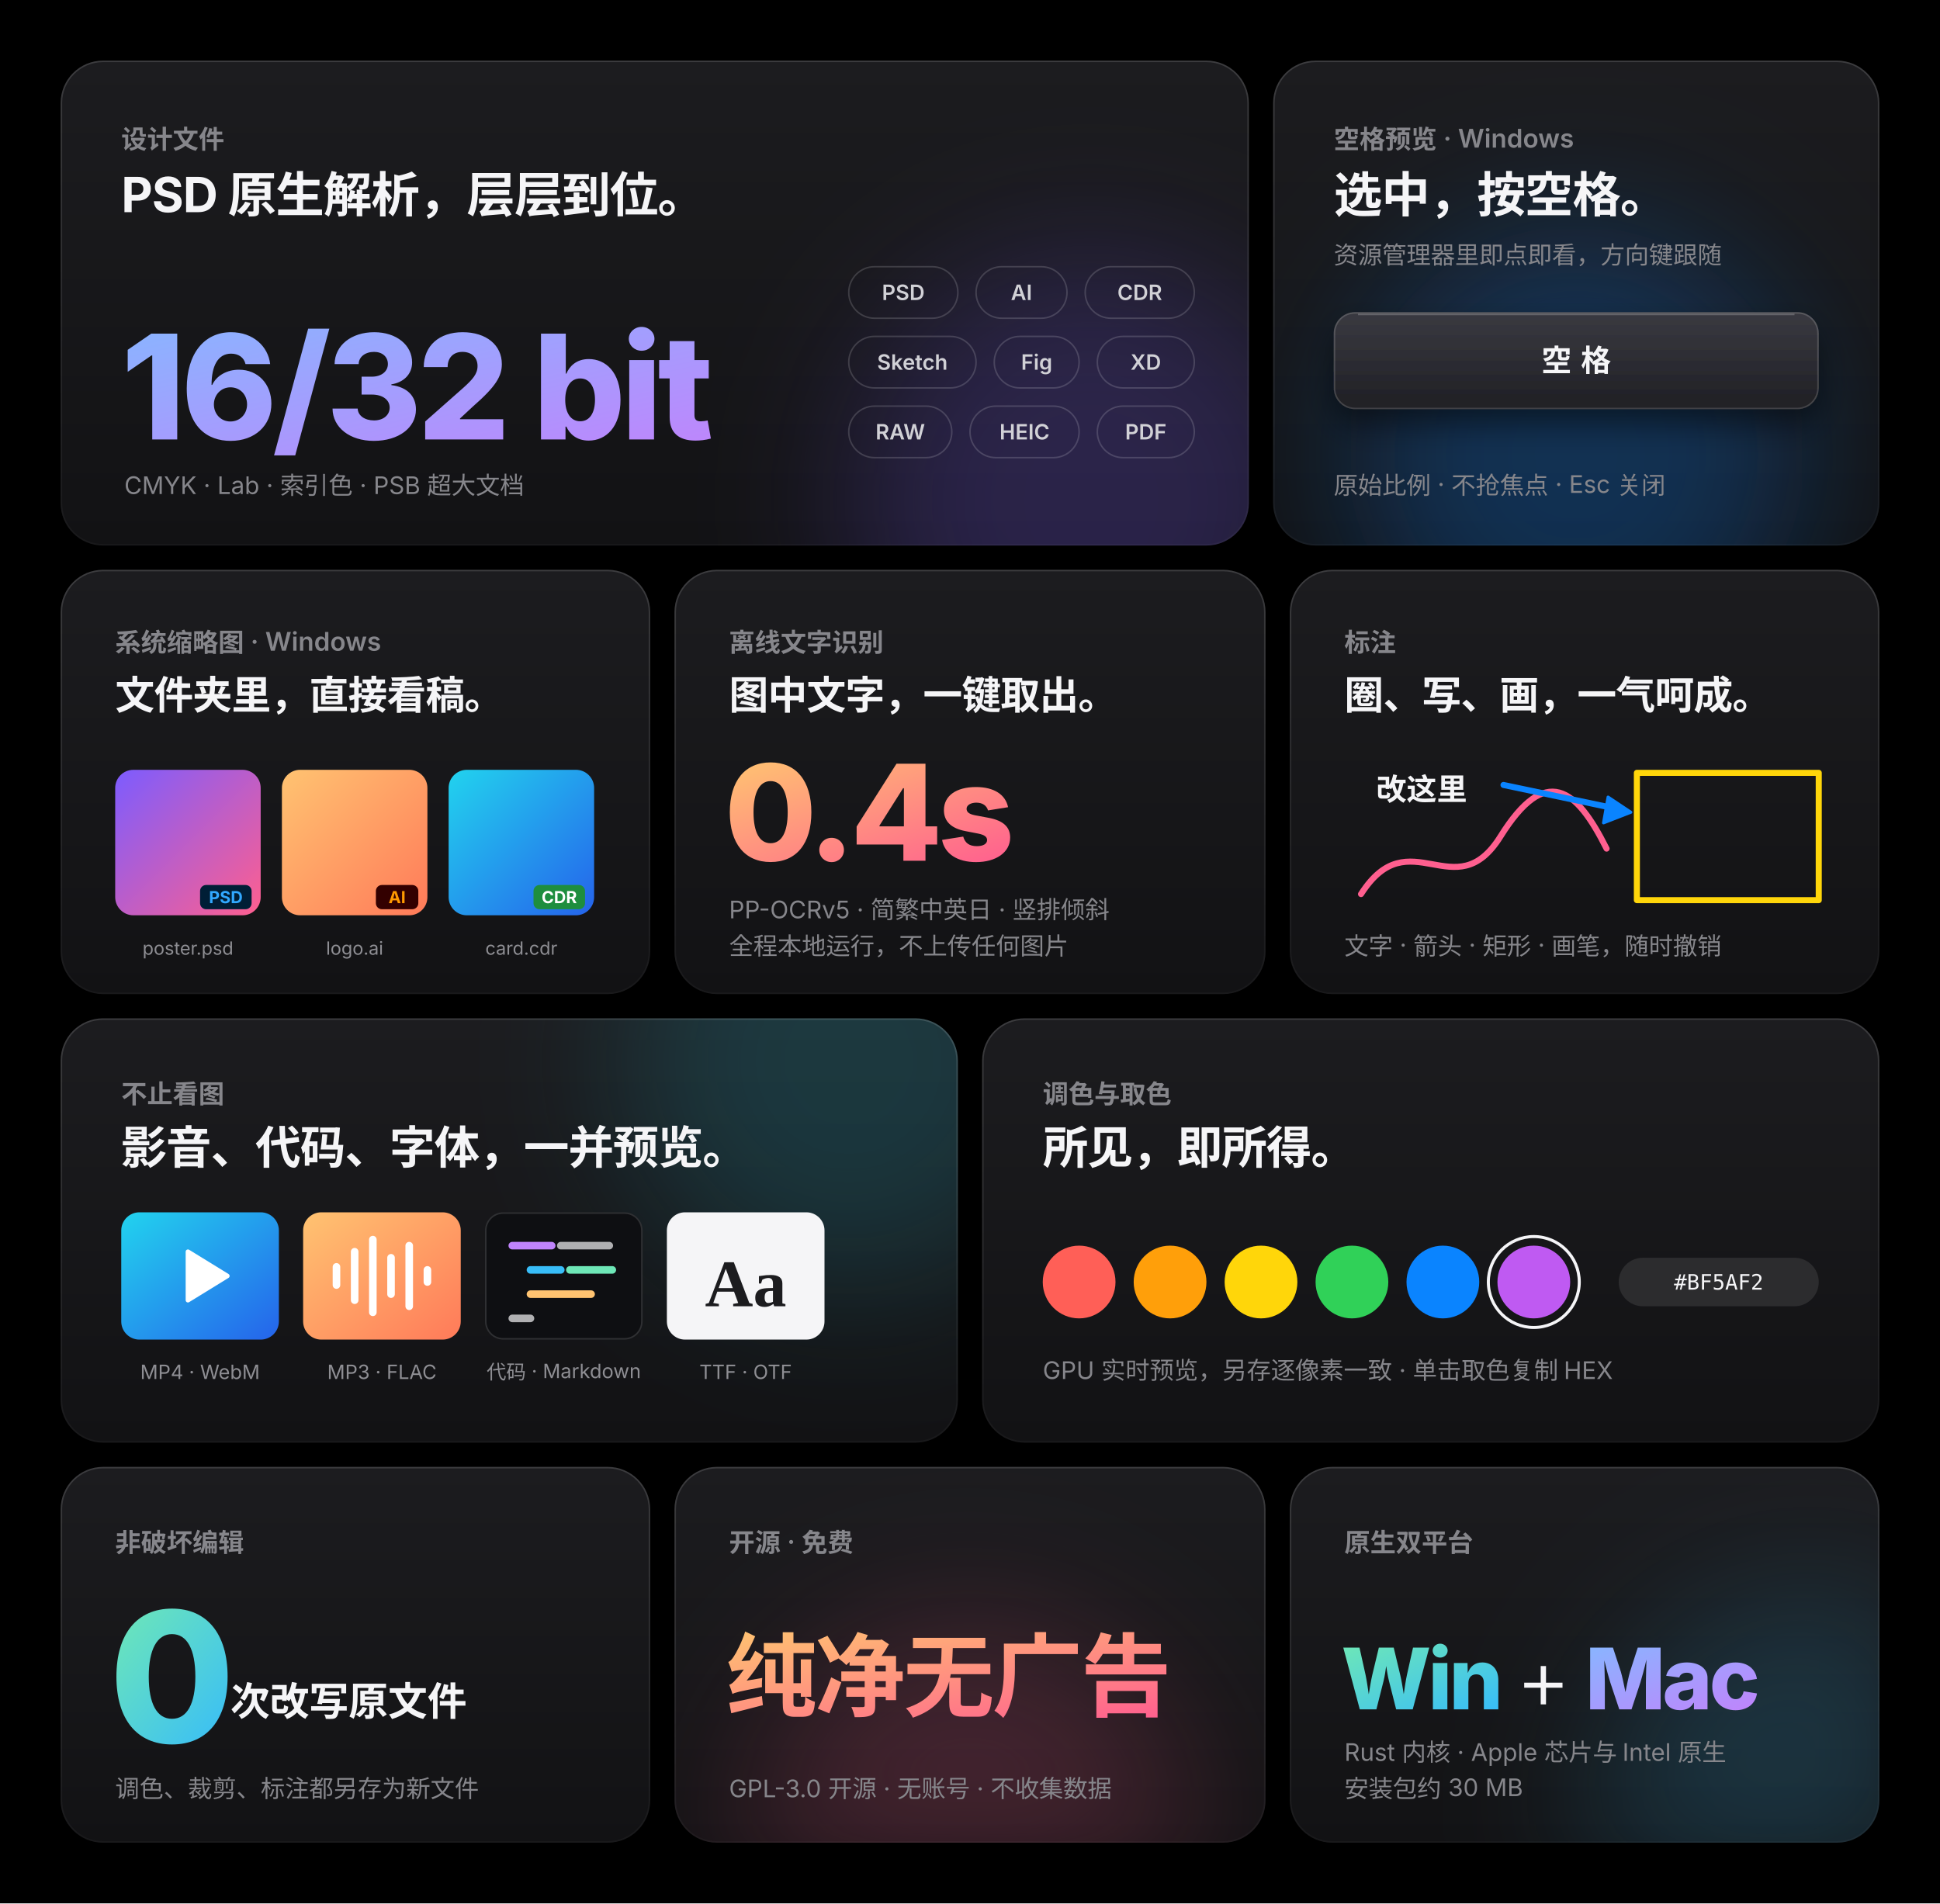
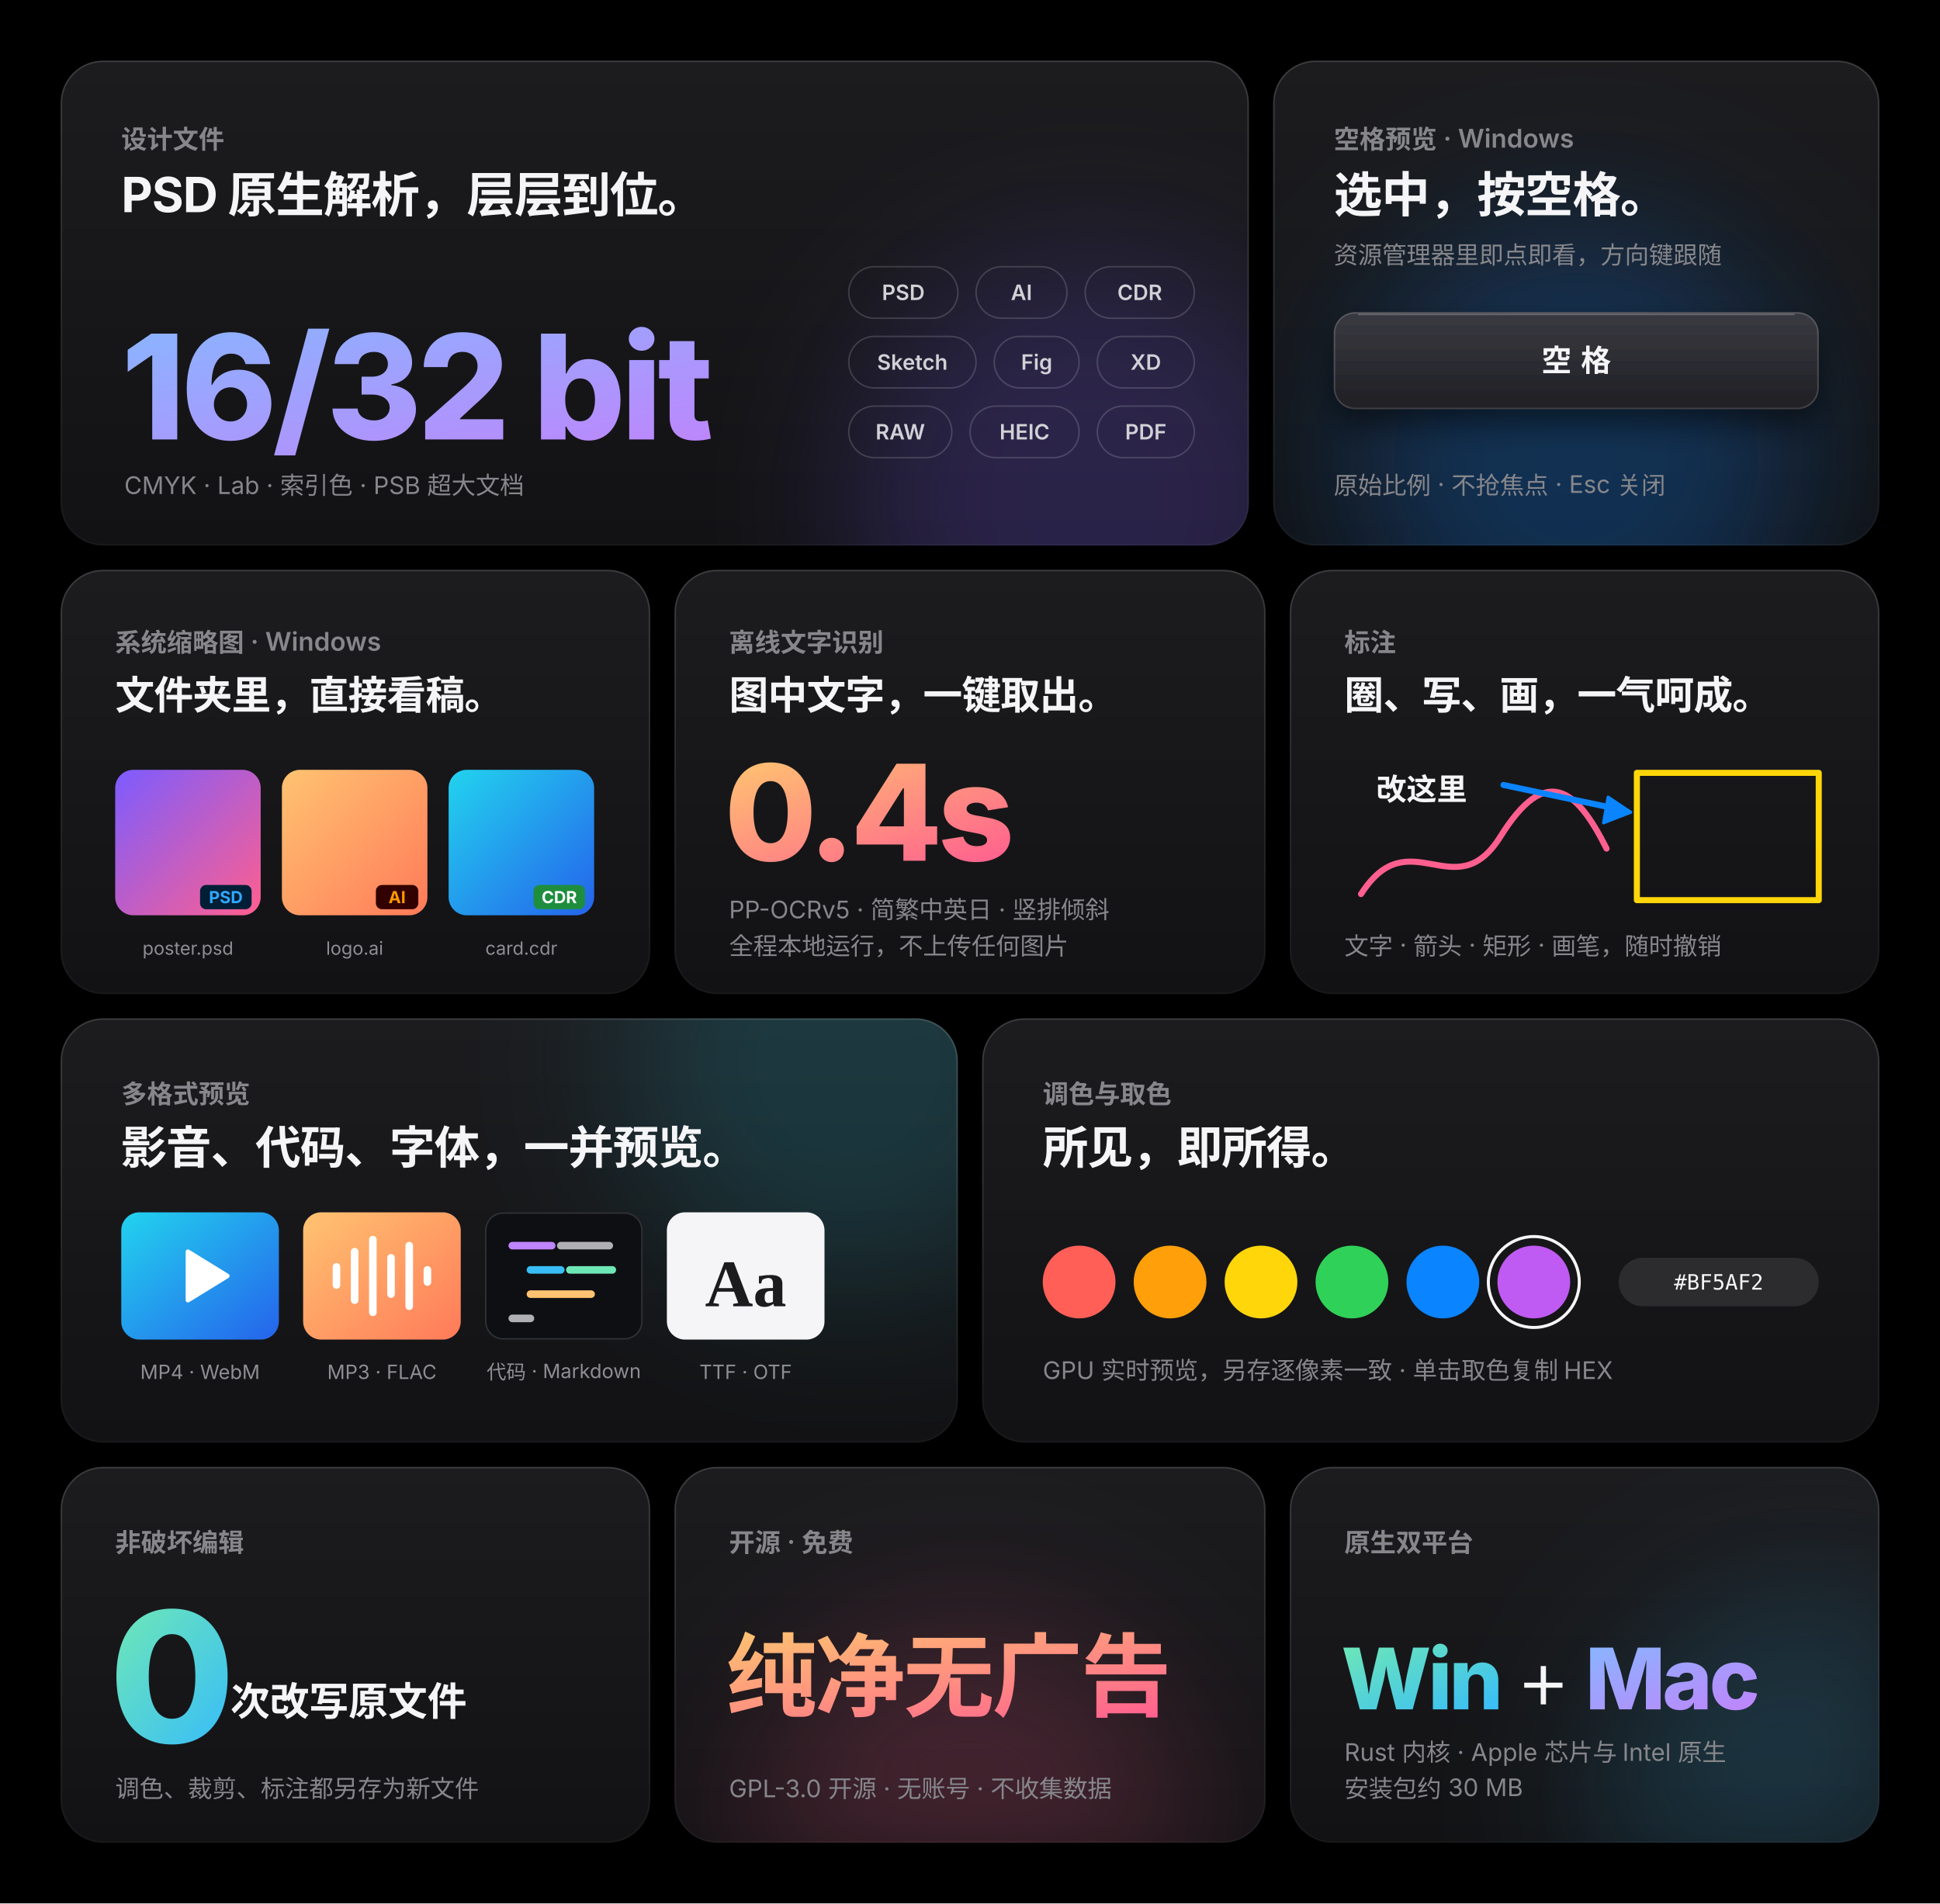
<svg xmlns="http://www.w3.org/2000/svg" overflow="hidden" viewBox="0 0 1280 1256" font-family="-apple-system, 'SF Pro Display', 'Segoe UI Variable Display', 'Segoe UI', 'PingFang SC', 'Microsoft YaHei', sans-serif">
  <defs>
    <linearGradient id="card" x1="0" y1="0" x2="0" y2="1">
      <stop offset="0" stop-color="#1C1C1F" />
      <stop offset="1" stop-color="#121214" />
    </linearGradient>
    <linearGradient id="edge" x1="0" y1="0" x2="0" y2="1">
      <stop offset="0" stop-color="#FFF" stop-opacity="0.14" />
      <stop offset="1" stop-color="#FFF" stop-opacity="0.03" />
    </linearGradient>
    <linearGradient id="violet" x1="0" y1="0" x2="1" y2="1">
      <stop offset="0" stop-color="#8AB4FF" />
      <stop offset="1" stop-color="#C084FC" />
    </linearGradient>
    <linearGradient id="sunset" x1="0" y1="0" x2="1" y2="1">
      <stop offset="0" stop-color="#FFC371" />
      <stop offset="1" stop-color="#FF5F8F" />
    </linearGradient>
    <linearGradient id="mint" x1="0" y1="0" x2="1" y2="1">
      <stop offset="0" stop-color="#6EE7B7" />
      <stop offset="1" stop-color="#38BDF8" />
    </linearGradient>
    <linearGradient id="thumbA" x1="0" y1="0" x2="1" y2="1">
      <stop offset="0" stop-color="#7C5CFF" />
      <stop offset="1" stop-color="#FF5F8F" />
    </linearGradient>
    <linearGradient id="thumbB" x1="0" y1="0" x2="1" y2="1">
      <stop offset="0" stop-color="#FFC371" />
      <stop offset="1" stop-color="#FF7A59" />
    </linearGradient>
    <linearGradient id="thumbC" x1="0" y1="0" x2="1" y2="1">
      <stop offset="0" stop-color="#22D3EE" />
      <stop offset="1" stop-color="#2563EB" />
    </linearGradient>
    <linearGradient id="key" x1="0" y1="0" x2="0" y2="1">
      <stop offset="0" stop-color="#3A3A41" />
      <stop offset="1" stop-color="#1F1F24" />
    </linearGradient>
    <filter id="glow" x="-50%" y="-50%" width="200%" height="200%">
      <feGaussianBlur stdDeviation="50" />
    </filter>
    <filter id="lift" x="-20%" y="-40%" width="140%" height="200%">
      <feGaussianBlur in="SourceAlpha" stdDeviation="10" />
      <feOffset dy="10" />
      <feComponentTransfer>
        <feFuncA type="linear" slope="0.5" />
      </feComponentTransfer>
      <feMerge>
        <feMergeNode />
        <feMergeNode in="SourceGraphic" />
      </feMerge>
    </filter>
    <clipPath id="c1">
      <rect x="40" y="40" width="784" height="320" rx="28" />
    </clipPath>
    <clipPath id="c2">
      <rect x="840" y="40" width="400" height="320" rx="28" />
    </clipPath>
    <clipPath id="c6">
      <rect x="40" y="672" width="592" height="280" rx="28" />
    </clipPath>
    <clipPath id="c9">
      <rect x="445" y="968" width="390" height="248" rx="28" />
    </clipPath>
    <clipPath id="c10">
      <rect x="851" y="968" width="389" height="248" rx="28" />
    </clipPath>
  </defs>
  <rect width="1280" height="1256" fill="#000" />
  <g clip-path="url(#c1)">
    <rect x="40" y="40" width="784" height="320" fill="url(#card)" />
    <circle cx="720" cy="330" r="160" fill="#7C5CFF" opacity="0.22" filter="url(#glow)" />
  </g>
  <rect x="40.5" y="40.5" width="783" height="319" rx="27.5" fill="none" stroke="url(#edge)" />
  <text x="80" y="98" fill="#86868B" font-size="17" font-weight="600">设计文件</text>
  <text x="80" y="140" fill="#F5F5F7" font-size="32" font-weight="700" letter-spacing="-0.5">PSD 原生解析，层层到位。</text>
  <text x="80" y="290" fill="url(#violet)" font-size="96" font-weight="800" letter-spacing="-3">16/32 bit</text>
  <text x="82" y="326" fill="#86868B" font-size="16">CMYK · Lab · 索引色 · PSB 超大文档</text>
  <g font-size="14" font-weight="600" fill="#D1D1D6" text-anchor="middle">
    <g fill="none" stroke="#FFF" stroke-opacity="0.16">
      <rect x="560" y="176" width="72" height="34" rx="17" />
      <rect x="644" y="176" width="60" height="34" rx="17" />
      <rect x="716" y="176" width="72" height="34" rx="17" />
      <rect x="560" y="222" width="84" height="34" rx="17" />
      <rect x="656" y="222" width="56" height="34" rx="17" />
      <rect x="724" y="222" width="64" height="34" rx="17" />
      <rect x="560" y="268" width="68" height="34" rx="17" />
      <rect x="640" y="268" width="72" height="34" rx="17" />
      <rect x="724" y="268" width="64" height="34" rx="17" />
    </g>
    <text x="596" y="198">PSD</text>
    <text x="674" y="198">AI</text>
    <text x="752" y="198">CDR</text>
    <text x="602" y="244">Sketch</text>
    <text x="684" y="244">Fig</text>
    <text x="756" y="244">XD</text>
    <text x="594" y="290">RAW</text>
    <text x="676" y="290">HEIC</text>
    <text x="756" y="290">PDF</text>
  </g>
  <g clip-path="url(#c2)">
    <rect x="840" y="40" width="400" height="320" fill="url(#card)" />
    <circle cx="1040" cy="300" r="150" fill="#0A84FF" opacity="0.26" filter="url(#glow)" />
  </g>
  <rect x="840.5" y="40.5" width="399" height="319" rx="27.5" fill="none" stroke="url(#edge)" />
  <text x="880" y="98" fill="#86868B" font-size="17" font-weight="600">空格预览 · Windows</text>
  <text x="880" y="140" fill="#F5F5F7" font-size="32" font-weight="700" letter-spacing="-0.5">选中，按空格。</text>
  <text x="880" y="174" fill="#86868B" font-size="16">资源管理器里即点即看，方向键跟随</text>
  <g filter="url(#lift)">
    <rect x="880" y="206" width="320" height="64" rx="14" fill="url(#key)" />
  </g>
  <rect x="880.5" y="206.5" width="319" height="63" rx="13.5" fill="none" stroke="#FFF" stroke-opacity="0.16" />
  <line x1="896" y1="207.5" x2="1184" y2="207.5" stroke="#FFF" stroke-opacity="0.22" />
  <text x="1040" y="245" fill="#F5F5F7" font-size="20" font-weight="600" text-anchor="middle" letter-spacing="6">空格</text>
  <text x="880" y="326" fill="#86868B" font-size="16">原始比例 · 不抢焦点 · Esc 关闭</text>
  <rect x="40" y="376" width="389" height="280" rx="28" fill="url(#card)" />
  <rect x="40.5" y="376.5" width="388" height="279" rx="27.5" fill="none" stroke="url(#edge)" />
  <text x="76" y="430" fill="#86868B" font-size="17" font-weight="600">系统缩略图 · Windows</text>
  <text x="76" y="468" fill="#F5F5F7" font-size="26" font-weight="700" letter-spacing="-0.4">文件夹里，直接看稿。</text>
  <g font-size="11" font-weight="700">
    <rect x="76" y="508" width="96" height="96" rx="12" fill="url(#thumbA)" />
    <rect x="186" y="508" width="96" height="96" rx="12" fill="url(#thumbB)" />
    <rect x="296" y="508" width="96" height="96" rx="12" fill="url(#thumbC)" />
    <rect x="132" y="584" width="34" height="16" rx="4" fill="#001E36" />
    <text x="149" y="596" fill="#31A8FF" text-anchor="middle">PSD</text>
    <rect x="248" y="584" width="28" height="16" rx="4" fill="#330000" />
    <text x="262" y="596" fill="#FF9A00" text-anchor="middle">AI</text>
    <rect x="352" y="584" width="34" height="16" rx="4" fill="#1E8E3E" />
    <text x="369" y="596" fill="#FFF" text-anchor="middle">CDR</text>
  </g>
  <g font-size="12" fill="#8E8E93" text-anchor="middle">
    <text x="124" y="630">poster.psd</text>
    <text x="234" y="630">logo.ai</text>
    <text x="344" y="630">card.cdr</text>
  </g>
  <rect x="445" y="376" width="390" height="280" rx="28" fill="url(#card)" />
  <rect x="445.5" y="376.5" width="389" height="279" rx="27.5" fill="none" stroke="url(#edge)" />
  <text x="481" y="430" fill="#86868B" font-size="17" font-weight="600">离线文字识别</text>
  <text x="481" y="468" fill="#F5F5F7" font-size="26" font-weight="700" letter-spacing="-0.4">图中文字，一键取出。</text>
  <text x="478" y="568" fill="url(#sunset)" font-size="88" font-weight="800" letter-spacing="-3">0.4s</text>
  <text x="481" y="606" fill="#86868B" font-size="16">PP-OCRv5 · 简繁中英日 · 竖排倾斜</text>
  <text x="481" y="630" fill="#86868B" font-size="16">全程本地运行，不上传任何图片</text>
  <rect x="851" y="376" width="389" height="280" rx="28" fill="url(#card)" />
  <rect x="851.5" y="376.5" width="388" height="279" rx="27.5" fill="none" stroke="url(#edge)" />
  <text x="887" y="430" fill="#86868B" font-size="17" font-weight="600">标注</text>
  <text x="887" y="468" fill="#F5F5F7" font-size="26" font-weight="700" letter-spacing="-0.4">圈、写、画，一气呵成。</text>
  <g fill="none" stroke-linecap="round" stroke-linejoin="round" stroke-width="4">
    <rect x="1080" y="510" width="120" height="84" stroke="#FFD60A" />
    <path d="M898 590 C930 540 960 600 990 552 S1040 520 1060 560" stroke="#FF5F8F" />
    <path d="M992 518 L1068 534" stroke="#0A84FF" />
  </g>
  <path d="M1076 536 L1061 526 L1058 543 Z" fill="#0A84FF" stroke="#0A84FF" stroke-width="2" stroke-linejoin="round" />
  <text x="908" y="528" fill="#F5F5F7" font-size="20" font-weight="700">改这里</text>
  <text x="887" y="630" fill="#86868B" font-size="16">文字 · 箭头 · 矩形 · 画笔，随时撤销</text>
  <g clip-path="url(#c6)">
    <rect x="40" y="672" width="592" height="280" fill="url(#card)" />
    <circle cx="560" cy="700" r="150" fill="#22D3EE" opacity="0.16" filter="url(#glow)" />
  </g>
  <rect x="40.5" y="672.5" width="591" height="279" rx="27.5" fill="none" stroke="url(#edge)" />
-   <text x="80" y="728" fill="#86868B" font-size="17" font-weight="600">不止看图</text>
+   <text x="80" y="728" fill="#86868B" font-size="17" font-weight="600">多格式预览</text>
  <text x="80" y="768" fill="#F5F5F7" font-size="30" font-weight="700" letter-spacing="-0.5">影音、代码、字体，一并预览。</text>
  <rect x="80" y="800" width="104" height="84" rx="12" fill="url(#thumbC)" />
  <path d="M124 826 v32 l26 -16 z" fill="#FFF" stroke="#FFF" stroke-width="3" stroke-linejoin="round" />
  <rect x="200" y="800" width="104" height="84" rx="12" fill="url(#thumbB)" />
  <g stroke="#FFF" stroke-width="5" stroke-linecap="round">
    <path d="M222 836 v12 M234 826 v32 M246 818 v48 M258 830 v24 M270 822 v40 M282 838 v8" />
  </g>
  <rect x="320" y="800" width="104" height="84" rx="12" fill="#0E0F12" />
  <rect x="320.5" y="800.5" width="103" height="83" rx="11.5" fill="none" stroke="#FFF" stroke-opacity="0.14" />
  <g stroke-width="5" stroke-linecap="round">
    <path d="M338 822 h26" stroke="#C084FC" />
    <path d="M370 822 h32" stroke="#F5F5F7" stroke-opacity="0.7" />
    <path d="M350 838 h20" stroke="#38BDF8" />
    <path d="M376 838 h28" stroke="#6EE7B7" />
    <path d="M350 854 h40" stroke="#FFC371" />
    <path d="M338 870 h12" stroke="#F5F5F7" stroke-opacity="0.7" />
  </g>
  <rect x="440" y="800" width="104" height="84" rx="12" fill="#F5F5F7" />
  <text x="492" y="862" fill="#1C1C1F" font-size="44" font-weight="700" text-anchor="middle" font-family="Georgia, 'Times New Roman', 'Songti SC', SimSun, serif">Aa</text>
  <g font-size="13" fill="#8E8E93" text-anchor="middle">
    <text x="132" y="910">MP4 · WebM</text>
    <text x="252" y="910">MP3 · FLAC</text>
    <text x="372" y="910">代码 · Markdown</text>
    <text x="492" y="910">TTF · OTF</text>
  </g>
  <rect x="648" y="672" width="592" height="280" rx="28" fill="url(#card)" />
  <rect x="648.5" y="672.5" width="591" height="279" rx="27.5" fill="none" stroke="url(#edge)" />
  <text x="688" y="728" fill="#86868B" font-size="17" font-weight="600">调色与取色</text>
  <text x="688" y="768" fill="#F5F5F7" font-size="30" font-weight="700" letter-spacing="-0.5">所见，即所得。</text>
  <g>
    <circle cx="712" cy="846" r="24" fill="#FF5F57" />
    <circle cx="772" cy="846" r="24" fill="#FF9F0A" />
    <circle cx="832" cy="846" r="24" fill="#FFD60A" />
    <circle cx="892" cy="846" r="24" fill="#30D158" />
    <circle cx="952" cy="846" r="24" fill="#0A84FF" />
    <circle cx="1012" cy="846" r="24" fill="#BF5AF2" />
    <circle cx="1012" cy="846" r="30" fill="none" stroke="#F5F5F7" stroke-width="2" />
  </g>
  <rect x="1068" y="830" width="132" height="32" rx="16" fill="#2C2C2E" />
  <text x="1134" y="851" fill="#F5F5F7" font-size="14" text-anchor="middle" font-family="'SF Mono', ui-monospace, Consolas, monospace">#BF5AF2</text>
  <text x="688" y="910" fill="#86868B" font-size="16">GPU 实时预览，另存逐像素一致 · 单击取色复制 HEX</text>
  <rect x="40" y="968" width="389" height="248" rx="28" fill="url(#card)" />
  <rect x="40.5" y="968.5" width="388" height="247" rx="27.5" fill="none" stroke="url(#edge)" />
  <text x="76" y="1024" fill="#86868B" font-size="17" font-weight="600">非破坏编辑</text>
  <text x="72" y="1150" fill="url(#mint)" font-size="120" font-weight="800" letter-spacing="-4">0</text>
  <text x="152" y="1132" fill="#F5F5F7" font-size="26" font-weight="700">次改写原文件</text>
  <text x="76" y="1186" fill="#86868B" font-size="16">调色、裁剪、标注都另存为新文件</text>
  <g clip-path="url(#c9)">
    <rect x="445" y="968" width="390" height="248" fill="url(#card)" />
    <circle cx="640" cy="1220" r="150" fill="#FF5F8F" opacity="0.2" filter="url(#glow)" />
  </g>
  <rect x="445.5" y="968.5" width="389" height="247" rx="27.5" fill="none" stroke="url(#edge)" />
  <text x="481" y="1024" fill="#86868B" font-size="17" font-weight="600">开源 · 免费</text>
  <text x="479" y="1128" fill="url(#sunset)" font-size="60" font-weight="800" letter-spacing="-1.5">纯净无广告</text>
  <text x="481" y="1186" fill="#86868B" font-size="16">GPL-3.0 开源 · 无账号 · 不收集数据</text>
  <g clip-path="url(#c10)">
    <rect x="851" y="968" width="389" height="248" fill="url(#card)" />
    <circle cx="1200" cy="1200" r="150" fill="#38BDF8" opacity="0.18" filter="url(#glow)" />
  </g>
  <rect x="851.5" y="968.5" width="388" height="247" rx="27.5" fill="none" stroke="url(#edge)" />
  <text x="887" y="1024" fill="#86868B" font-size="17" font-weight="600">原生双平台</text>
  <text x="885" y="1128" fill="url(#mint)" font-size="56" font-weight="800" letter-spacing="-2">Win</text>
  <text x="1000" y="1128" fill="#F5F5F7" font-size="56" font-weight="300">+</text>
  <text x="1046" y="1128" fill="url(#violet)" font-size="56" font-weight="800" letter-spacing="-2">Mac</text>
  <text x="887" y="1162" fill="#86868B" font-size="16">Rust 内核 · Apple 芯片与 Intel 原生</text>
  <text x="887" y="1186" fill="#86868B" font-size="16">安装包约 30 MB</text>
</svg>
